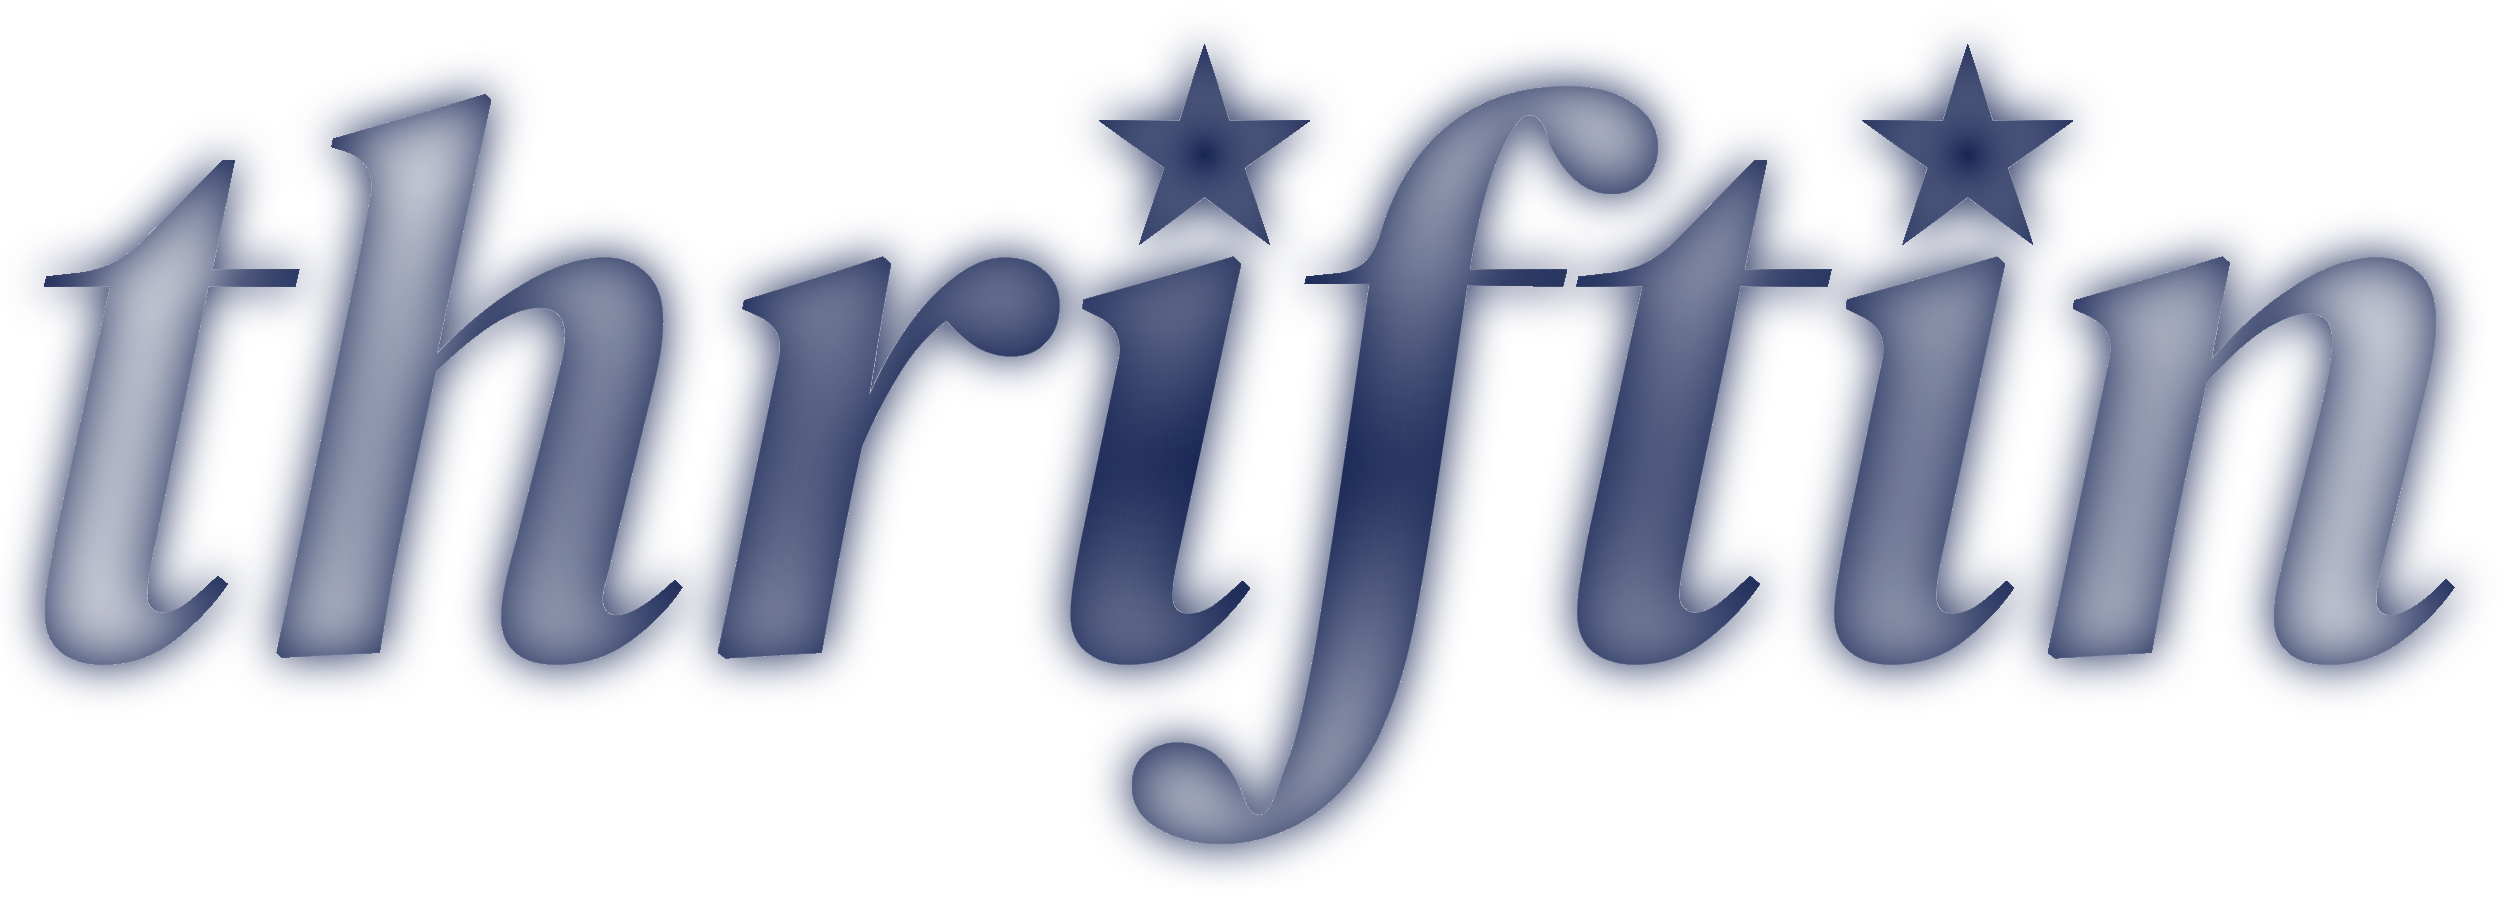
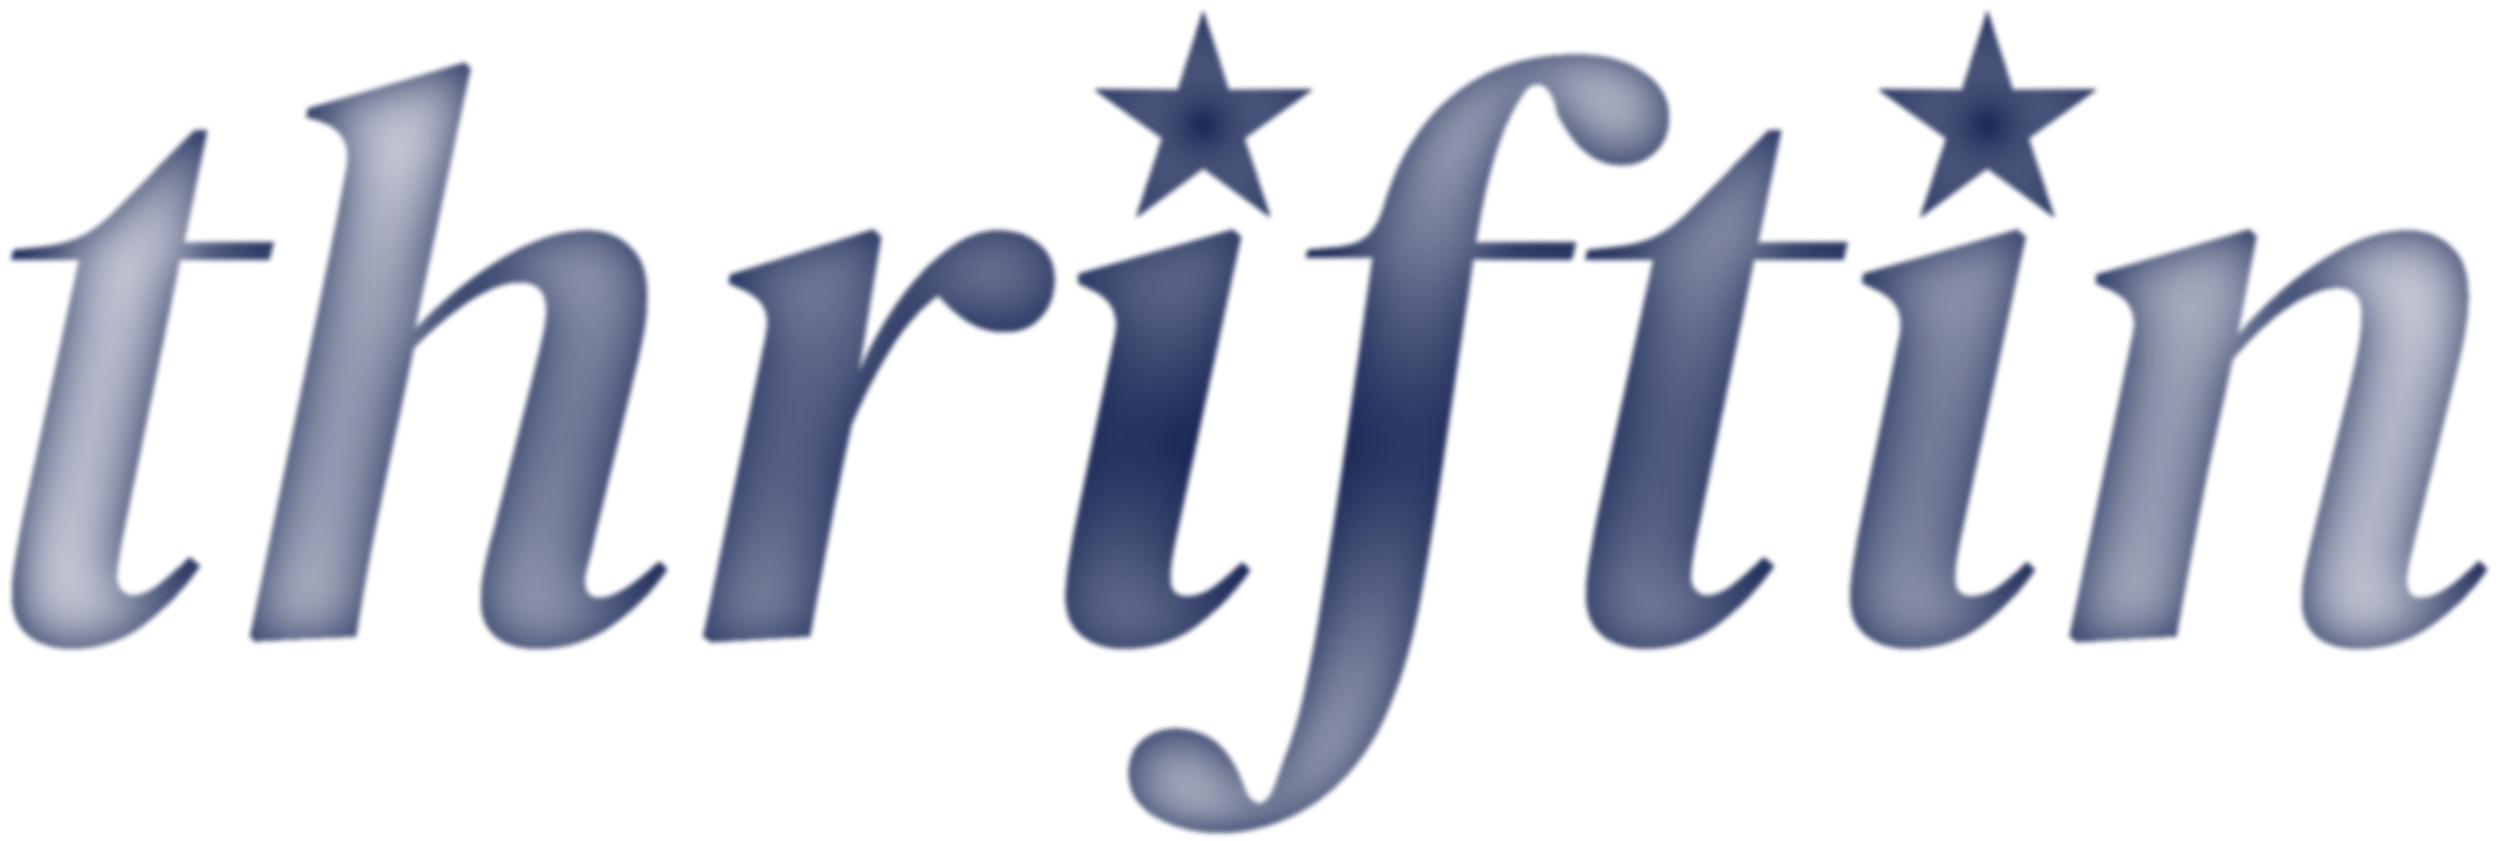
- <svg xmlns="http://www.w3.org/2000/svg" width="226" height="81" viewBox="0 0 226 81" fill="none">
-   <g filter="url(#filter0_di_7_8)">
-     <path d="M9.256 60.08C7.768 60.08 6.52 59.696 5.512 58.928C4.552 58.112 4.072 56.936 4.072 55.4C4.072 54.44 4.168 53.408 4.36 52.304C4.552 51.152 4.768 49.928 5.008 48.632L9.976 25.88H4L4.216 25.016L6.808 24.728C8.152 24.584 9.328 24.248 10.336 23.72C11.344 23.192 12.304 22.448 13.216 21.488L20.128 14.504H21.208L19.192 24.368H27.04L26.68 25.88H18.832L13.864 49.856C13.672 50.768 13.528 51.56 13.432 52.232C13.336 52.856 13.288 53.384 13.288 53.816C13.288 54.296 13.432 54.68 13.72 54.968C14.008 55.256 14.32 55.4 14.656 55.4C15.328 55.4 16.048 55.136 16.816 54.608C17.584 54.032 18.544 53.192 19.696 52.088L20.56 52.808C19.36 54.584 17.8 56.24 15.88 57.776C13.96 59.312 11.752 60.08 9.256 60.08Z" fill="url(#paint0_radial_7_8)" />
-     <path d="M25.451 59.432L25.02 59L31.572 27.608C31.956 25.784 32.291 24.152 32.58 22.712C32.867 21.224 33.179 19.568 33.516 17.744C33.9 15.68 33.108 14.312 31.14 13.64L29.988 13.28L30.131 12.56L43.883 8.528L44.388 9.032L39.492 32C41.892 29.504 44.435 27.44 47.123 25.808C49.859 24.128 52.38 23.288 54.684 23.288C56.219 23.288 57.468 23.768 58.428 24.728C59.435 25.64 59.94 27.08 59.94 29.048C59.94 30.056 59.843 31.112 59.651 32.216C59.459 33.272 59.219 34.376 58.931 35.528L55.331 50.216C55.139 51.128 54.947 51.92 54.755 52.592C54.563 53.216 54.468 53.72 54.468 54.104C54.468 55.112 54.9 55.616 55.764 55.616C57.011 55.616 58.764 54.56 61.02 52.448L61.667 53.096C60.516 54.872 58.956 56.48 56.987 57.92C55.02 59.36 52.788 60.08 50.291 60.08C48.708 60.08 47.483 59.72 46.62 59C45.755 58.232 45.324 57.176 45.324 55.832C45.324 54.824 45.444 53.792 45.684 52.736C45.923 51.632 46.212 50.504 46.547 49.352L49.788 36.68C50.123 35.384 50.411 34.208 50.651 33.152C50.94 32.048 51.084 31.112 51.084 30.344C51.084 28.664 50.291 27.824 48.708 27.824C46.355 27.824 43.26 29.744 39.419 33.584L37.26 43.592C36.636 46.52 36.084 49.184 35.603 51.584C35.172 53.936 34.739 56.408 34.307 59L25.451 59.432Z" fill="url(#paint1_radial_7_8)" />
-     <path d="M65.622 59.504L64.902 59L70.374 32.648C70.614 31.4 70.542 30.488 70.158 29.912C69.774 29.288 69.126 28.784 68.214 28.4L67.134 27.896L67.278 27.176L79.806 23.216L80.526 23.864L78.582 35.744C79.59 33.44 80.766 31.352 82.11 29.48C83.454 27.608 84.87 26.12 86.358 25.016C87.846 23.864 89.334 23.288 90.822 23.288C92.31 23.288 93.51 23.696 94.422 24.512C95.334 25.28 95.79 26.312 95.79 27.608C95.79 28.952 95.382 30.056 94.566 30.92C93.798 31.784 92.742 32.216 91.398 32.216C90.342 32.216 89.334 31.952 88.374 31.424C87.414 30.848 86.478 30.032 85.566 28.976C83.886 30.224 82.446 31.856 81.246 33.872C80.046 35.84 78.942 38 77.934 40.352L77.214 43.664C76.686 46.208 76.182 48.752 75.702 51.296C75.222 53.84 74.742 56.408 74.262 59L65.622 59.504Z" fill="url(#paint2_radial_7_8)" />
-     <path d="M101.894 60.08C100.406 60.08 99.182 59.696 98.222 58.928C97.262 58.16 96.782 57.032 96.782 55.544C96.782 54.68 96.878 53.648 97.07 52.448C97.262 51.248 97.478 50.048 97.718 48.848L101.102 32.648C101.534 30.68 100.838 29.288 99.014 28.472L97.862 27.896L97.934 27.104L111.47 23.216L112.19 23.864L106.574 49.928C106.382 50.792 106.238 51.536 106.142 52.16C106.046 52.736 105.998 53.312 105.998 53.888C105.998 54.944 106.478 55.472 107.438 55.472C108.158 55.472 108.878 55.256 109.598 54.824C110.318 54.344 111.23 53.576 112.334 52.52L112.982 53.168C111.782 54.944 110.246 56.552 108.374 57.992C106.55 59.384 104.39 60.08 101.894 60.08Z" fill="url(#paint3_radial_7_8)" />
-     <path d="M110.257 76.28C108.241 76.28 106.417 75.824 104.785 74.912C103.153 74 102.337 72.704 102.337 71.024C102.337 69.776 102.745 68.816 103.561 68.144C104.377 67.472 105.337 67.136 106.441 67.136C107.545 67.136 108.577 67.424 109.537 68C110.449 68.576 111.265 69.584 111.985 71.024L112.705 72.824C112.993 73.352 113.329 73.64 113.713 73.688C114.097 73.784 114.457 73.544 114.793 72.968C115.033 72.536 115.249 72.032 115.441 71.456C115.633 70.928 115.873 70.256 116.161 69.44C116.833 67.808 117.409 65.816 117.889 63.464C118.417 61.16 118.897 58.592 119.329 55.76C120.097 51.056 120.841 46.232 121.561 41.288C122.281 36.344 123.025 31.136 123.793 25.664H117.961L118.105 25.016L120.913 24.728C122.065 24.584 122.929 24.2 123.505 23.576C124.081 22.952 124.537 22.04 124.873 20.84C126.169 16.664 128.257 13.448 131.137 11.192C134.017 8.936 137.569 7.808 141.793 7.808C144.193 7.808 146.137 8.336 147.625 9.392C149.113 10.4 149.857 11.696 149.857 13.28C149.857 14.576 149.449 15.608 148.633 16.376C147.817 17.144 146.833 17.528 145.681 17.528C143.425 17.528 141.553 16.016 140.065 12.992L139.777 11.84C139.345 10.832 138.841 10.352 138.265 10.4C137.737 10.4 137.281 10.76 136.897 11.48C136.081 12.632 135.337 14.24 134.665 16.304C133.993 18.368 133.393 21.056 132.865 24.368H141.649L141.289 25.88L132.649 25.808C131.881 30.896 131.113 36.008 130.345 41.144C129.625 46.232 128.833 51.128 127.969 55.832C127.297 59.384 126.409 62.456 125.305 65.048C124.249 67.688 122.809 69.92 120.985 71.744C119.497 73.232 117.817 74.36 115.945 75.128C114.121 75.896 112.225 76.28 110.257 76.28Z" fill="url(#paint4_radial_7_8)" />
-     <path d="M147.772 60.08C146.284 60.08 145.036 59.696 144.028 58.928C143.068 58.112 142.588 56.936 142.588 55.4C142.588 54.44 142.684 53.408 142.876 52.304C143.068 51.152 143.284 49.928 143.524 48.632L148.492 25.88H142.516L142.732 25.016L145.324 24.728C146.668 24.584 147.844 24.248 148.852 23.72C149.86 23.192 150.82 22.448 151.732 21.488L158.644 14.504H159.724L157.708 24.368H165.556L165.196 25.88H157.348L152.38 49.856C152.188 50.768 152.044 51.56 151.948 52.232C151.852 52.856 151.804 53.384 151.804 53.816C151.804 54.296 151.948 54.68 152.236 54.968C152.524 55.256 152.836 55.4 153.172 55.4C153.844 55.4 154.564 55.136 155.332 54.608C156.1 54.032 157.06 53.192 158.212 52.088L159.076 52.808C157.876 54.584 156.316 56.24 154.396 57.776C152.476 59.312 150.268 60.08 147.772 60.08Z" fill="url(#paint5_radial_7_8)" />
-     <path d="M170.941 60.08C169.453 60.08 168.229 59.696 167.269 58.928C166.309 58.16 165.829 57.032 165.829 55.544C165.829 54.68 165.925 53.648 166.117 52.448C166.309 51.248 166.525 50.048 166.765 48.848L170.149 32.648C170.581 30.68 169.885 29.288 168.061 28.472L166.909 27.896L166.981 27.104L180.517 23.216L181.237 23.864L175.621 49.928C175.429 50.792 175.285 51.536 175.189 52.16C175.093 52.736 175.045 53.312 175.045 53.888C175.045 54.944 175.525 55.472 176.485 55.472C177.205 55.472 177.925 55.256 178.645 54.824C179.365 54.344 180.277 53.576 181.381 52.52L182.029 53.168C180.829 54.944 179.293 56.552 177.421 57.992C175.597 59.384 173.437 60.08 170.941 60.08Z" fill="url(#paint6_radial_7_8)" />
-     <path d="M185.784 59.504L185.136 59L190.68 32.504C191.112 30.632 190.44 29.288 188.664 28.472L187.44 27.896L187.512 27.176L200.904 23.216L201.552 23.792L199.896 32.504C202.392 29.672 204.936 27.44 207.528 25.808C210.12 24.128 212.568 23.288 214.872 23.288C216.408 23.288 217.68 23.768 218.688 24.728C219.696 25.64 220.2 27.08 220.2 29.048C220.2 30.056 220.104 31.112 219.912 32.216C219.72 33.272 219.48 34.376 219.192 35.528L215.376 50.864C215.184 51.632 215.04 52.28 214.944 52.808C214.848 53.288 214.8 53.72 214.8 54.104C214.8 55.112 215.208 55.616 216.024 55.616C217.368 55.616 219.072 54.536 221.136 52.376L221.856 53.096C220.656 54.872 219.072 56.48 217.104 57.92C215.136 59.36 212.952 60.08 210.552 60.08C208.968 60.08 207.744 59.72 206.88 59C206.016 58.232 205.584 57.176 205.584 55.832C205.584 54.824 205.704 53.792 205.944 52.736C206.184 51.632 206.448 50.504 206.736 49.352L209.544 38.12C209.928 36.584 210.24 35.216 210.48 34.016C210.72 32.816 210.84 31.712 210.84 30.704C210.84 29.84 210.648 29.24 210.264 28.904C209.88 28.52 209.352 28.328 208.68 28.328C207.528 28.328 206.16 28.832 204.576 29.84C203.04 30.848 201.336 32.432 199.464 34.592L197.448 43.664C196.92 46.208 196.416 48.752 195.936 51.296C195.456 53.84 194.976 56.408 194.496 59L185.784 59.504Z" fill="url(#paint7_radial_7_8)" />
-     <path d="M108.888 4L111.133 10.91H118.399L112.521 15.18L114.766 22.09L108.888 17.82L103.01 22.09L105.255 15.18L99.377 10.91H106.643L108.888 4Z" fill="url(#paint8_radial_7_8)" />
-     <path d="M177.888 4L180.133 10.91H187.399L181.521 15.18L183.766 22.09L177.888 17.82L172.01 22.09L174.255 15.18L168.377 10.91H175.643L177.888 4Z" fill="url(#paint9_radial_7_8)" />
+ <svg xmlns="http://www.w3.org/2000/svg" width="220" height="74" viewBox="0 0 220 74" fill="none">
+   <g filter="url(#filter0_if_7_8)">
+     <path d="M6.256 57.08C4.768 57.08 3.52 56.696 2.512 55.928C1.552 55.112 1.072 53.936 1.072 52.4C1.072 51.44 1.168 50.408 1.36 49.304C1.552 48.152 1.768 46.928 2.008 45.632L6.976 22.88H1L1.216 22.016L3.808 21.728C5.152 21.584 6.328 21.248 7.336 20.72C8.344 20.192 9.304 19.448 10.216 18.488L17.128 11.504H18.208L16.192 21.368H24.04L23.68 22.88H15.832L10.864 46.856C10.672 47.768 10.528 48.56 10.432 49.232C10.336 49.856 10.288 50.384 10.288 50.816C10.288 51.296 10.432 51.68 10.72 51.968C11.008 52.256 11.32 52.4 11.656 52.4C12.328 52.4 13.048 52.136 13.816 51.608C14.584 51.032 15.544 50.192 16.696 49.088L17.56 49.808C16.36 51.584 14.8 53.24 12.88 54.776C10.96 56.312 8.752 57.08 6.256 57.08Z" fill="url(#paint0_radial_7_8)" />
+     <path d="M22.451 56.432L22.02 56L28.572 24.608C28.956 22.784 29.291 21.152 29.579 19.712C29.867 18.224 30.18 16.568 30.515 14.744C30.899 12.68 30.108 11.312 28.14 10.64L26.988 10.28L27.131 9.56L40.883 5.528L41.388 6.032L36.492 29C38.892 26.504 41.435 24.44 44.123 22.808C46.859 21.128 49.38 20.288 51.684 20.288C53.219 20.288 54.468 20.768 55.428 21.728C56.435 22.64 56.94 24.08 56.94 26.048C56.94 27.056 56.843 28.112 56.651 29.216C56.459 30.272 56.219 31.376 55.931 32.528L52.331 47.216C52.139 48.128 51.947 48.92 51.755 49.592C51.563 50.216 51.468 50.72 51.468 51.104C51.468 52.112 51.9 52.616 52.764 52.616C54.011 52.616 55.764 51.56 58.02 49.448L58.667 50.096C57.516 51.872 55.956 53.48 53.987 54.92C52.02 56.36 49.788 57.08 47.291 57.08C45.708 57.08 44.483 56.72 43.62 56C42.755 55.232 42.324 54.176 42.324 52.832C42.324 51.824 42.444 50.792 42.684 49.736C42.923 48.632 43.212 47.504 43.547 46.352L46.788 33.68C47.123 32.384 47.411 31.208 47.651 30.152C47.94 29.048 48.084 28.112 48.084 27.344C48.084 25.664 47.291 24.824 45.708 24.824C43.355 24.824 40.26 26.744 36.419 30.584L34.26 40.592C33.636 43.52 33.084 46.184 32.603 48.584C32.172 50.936 31.739 53.408 31.308 56L22.451 56.432Z" fill="url(#paint1_radial_7_8)" />
+     <path d="M62.622 56.504L61.902 56L67.374 29.648C67.614 28.4 67.542 27.488 67.158 26.912C66.774 26.288 66.126 25.784 65.214 25.4L64.134 24.896L64.278 24.176L76.806 20.216L77.526 20.864L75.582 32.744C76.59 30.44 77.766 28.352 79.11 26.48C80.454 24.608 81.87 23.12 83.358 22.016C84.846 20.864 86.334 20.288 87.822 20.288C89.31 20.288 90.51 20.696 91.422 21.512C92.334 22.28 92.79 23.312 92.79 24.608C92.79 25.952 92.382 27.056 91.566 27.92C90.798 28.784 89.742 29.216 88.398 29.216C87.342 29.216 86.334 28.952 85.374 28.424C84.414 27.848 83.478 27.032 82.566 25.976C80.886 27.224 79.446 28.856 78.246 30.872C77.046 32.84 75.942 35 74.934 37.352L74.214 40.664C73.686 43.208 73.182 45.752 72.702 48.296C72.222 50.84 71.742 53.408 71.262 56L62.622 56.504Z" fill="url(#paint2_radial_7_8)" />
+     <path d="M98.894 57.08C97.406 57.08 96.182 56.696 95.222 55.928C94.262 55.16 93.782 54.032 93.782 52.544C93.782 51.68 93.878 50.648 94.07 49.448C94.262 48.248 94.478 47.048 94.718 45.848L98.102 29.648C98.534 27.68 97.838 26.288 96.014 25.472L94.862 24.896L94.934 24.104L108.47 20.216L109.19 20.864L103.574 46.928C103.382 47.792 103.238 48.536 103.142 49.16C103.046 49.736 102.998 50.312 102.998 50.888C102.998 51.944 103.478 52.472 104.438 52.472C105.158 52.472 105.878 52.256 106.598 51.824C107.318 51.344 108.23 50.576 109.334 49.52L109.982 50.168C108.782 51.944 107.246 53.552 105.374 54.992C103.55 56.384 101.39 57.08 98.894 57.08Z" fill="url(#paint3_radial_7_8)" />
+     <path d="M107.257 73.28C105.241 73.28 103.417 72.824 101.785 71.912C100.153 71 99.337 69.704 99.337 68.024C99.337 66.776 99.745 65.816 100.561 65.144C101.377 64.472 102.337 64.136 103.441 64.136C104.545 64.136 105.577 64.424 106.537 65C107.449 65.576 108.265 66.584 108.985 68.024L109.705 69.824C109.993 70.352 110.329 70.64 110.713 70.688C111.097 70.784 111.457 70.544 111.793 69.968C112.033 69.536 112.249 69.032 112.441 68.456C112.633 67.928 112.873 67.256 113.161 66.44C113.833 64.808 114.409 62.816 114.889 60.464C115.417 58.16 115.897 55.592 116.329 52.76C117.097 48.056 117.841 43.232 118.561 38.288C119.281 33.344 120.025 28.136 120.793 22.664H114.961L115.105 22.016L117.913 21.728C119.065 21.584 119.929 21.2 120.505 20.576C121.081 19.952 121.537 19.04 121.873 17.84C123.169 13.664 125.257 10.448 128.137 8.192C131.017 5.936 134.569 4.808 138.793 4.808C141.193 4.808 143.137 5.336 144.625 6.392C146.113 7.4 146.857 8.696 146.857 10.28C146.857 11.576 146.449 12.608 145.633 13.376C144.817 14.144 143.833 14.528 142.681 14.528C140.425 14.528 138.553 13.016 137.065 9.992L136.777 8.84C136.345 7.832 135.841 7.352 135.265 7.4C134.737 7.4 134.281 7.76 133.897 8.48C133.081 9.632 132.337 11.24 131.665 13.304C130.993 15.368 130.393 18.056 129.865 21.368H138.649L138.289 22.88L129.649 22.808C128.881 27.896 128.113 33.008 127.345 38.144C126.625 43.232 125.833 48.128 124.969 52.832C124.297 56.384 123.409 59.456 122.305 62.048C121.249 64.688 119.809 66.92 117.985 68.744C116.497 70.232 114.817 71.36 112.945 72.128C111.121 72.896 109.225 73.28 107.257 73.28Z" fill="url(#paint4_radial_7_8)" />
+     <path d="M144.772 57.08C143.284 57.08 142.036 56.696 141.028 55.928C140.068 55.112 139.588 53.936 139.588 52.4C139.588 51.44 139.684 50.408 139.876 49.304C140.068 48.152 140.284 46.928 140.524 45.632L145.492 22.88H139.516L139.732 22.016L142.324 21.728C143.668 21.584 144.844 21.248 145.852 20.72C146.86 20.192 147.82 19.448 148.732 18.488L155.644 11.504H156.724L154.708 21.368H162.556L162.196 22.88H154.348L149.38 46.856C149.188 47.768 149.044 48.56 148.948 49.232C148.852 49.856 148.804 50.384 148.804 50.816C148.804 51.296 148.948 51.68 149.236 51.968C149.524 52.256 149.836 52.4 150.172 52.4C150.844 52.4 151.564 52.136 152.332 51.608C153.1 51.032 154.06 50.192 155.212 49.088L156.076 49.808C154.876 51.584 153.316 53.24 151.396 54.776C149.476 56.312 147.268 57.08 144.772 57.08Z" fill="url(#paint5_radial_7_8)" />
+     <path d="M167.941 57.08C166.453 57.08 165.229 56.696 164.269 55.928C163.309 55.16 162.829 54.032 162.829 52.544C162.829 51.68 162.925 50.648 163.117 49.448C163.309 48.248 163.525 47.048 163.765 45.848L167.149 29.648C167.581 27.68 166.885 26.288 165.061 25.472L163.909 24.896L163.981 24.104L177.517 20.216L178.237 20.864L172.621 46.928C172.429 47.792 172.285 48.536 172.189 49.16C172.093 49.736 172.045 50.312 172.045 50.888C172.045 51.944 172.525 52.472 173.485 52.472C174.205 52.472 174.925 52.256 175.645 51.824C176.365 51.344 177.277 50.576 178.381 49.52L179.029 50.168C177.829 51.944 176.293 53.552 174.421 54.992C172.597 56.384 170.437 57.08 167.941 57.08Z" fill="url(#paint6_radial_7_8)" />
+     <path d="M182.784 56.504L182.136 56L187.68 29.504C188.112 27.632 187.44 26.288 185.664 25.472L184.44 24.896L184.512 24.176L197.904 20.216L198.552 20.792L196.896 29.504C199.392 26.672 201.936 24.44 204.528 22.808C207.12 21.128 209.568 20.288 211.872 20.288C213.408 20.288 214.68 20.768 215.688 21.728C216.696 22.64 217.2 24.08 217.2 26.048C217.2 27.056 217.104 28.112 216.912 29.216C216.72 30.272 216.48 31.376 216.192 32.528L212.376 47.864C212.184 48.632 212.04 49.28 211.944 49.808C211.848 50.288 211.8 50.72 211.8 51.104C211.8 52.112 212.208 52.616 213.024 52.616C214.368 52.616 216.072 51.536 218.136 49.376L218.856 50.096C217.656 51.872 216.072 53.48 214.104 54.92C212.136 56.36 209.952 57.08 207.552 57.08C205.968 57.08 204.744 56.72 203.88 56C203.016 55.232 202.584 54.176 202.584 52.832C202.584 51.824 202.704 50.792 202.944 49.736C203.184 48.632 203.448 47.504 203.736 46.352L206.544 35.12C206.928 33.584 207.24 32.216 207.48 31.016C207.72 29.816 207.84 28.712 207.84 27.704C207.84 26.84 207.648 26.24 207.264 25.904C206.88 25.52 206.352 25.328 205.68 25.328C204.528 25.328 203.16 25.832 201.576 26.84C200.04 27.848 198.336 29.432 196.464 31.592L194.448 40.664C193.92 43.208 193.416 45.752 192.936 48.296C192.456 50.84 191.976 53.408 191.496 56L182.784 56.504Z" fill="url(#paint7_radial_7_8)" />
+     <path d="M105.888 1L108.133 7.91H115.399L109.521 12.18L111.766 19.09L105.888 14.82L100.01 19.09L102.255 12.18L96.377 7.91H103.643L105.888 1Z" fill="url(#paint8_radial_7_8)" />
+     <path d="M174.888 1L177.133 7.91H184.399L178.521 12.18L180.766 19.09L174.888 14.82L169.01 19.09L171.255 12.18L165.377 7.91H172.643L174.888 1Z" fill="url(#paint9_radial_7_8)" />
  </g>
  <defs>
-     <filter id="filter0_di_7_8" x="0" y="0" width="225.856" height="80.28" filterUnits="userSpaceOnUse" color-interpolation-filters="sRGB">
+     <filter id="filter0_if_7_8" x="0.5" y="0.5" width="218.856" height="73.28" filterUnits="userSpaceOnUse" color-interpolation-filters="sRGB">
      <feFlood flood-opacity="0" result="BackgroundImageFix" />
-       <feColorMatrix in="SourceAlpha" type="matrix" values="0 0 0 0 0 0 0 0 0 0 0 0 0 0 0 0 0 0 127 0" result="hardAlpha" />
-       <feOffset />
-       <feGaussianBlur stdDeviation="2" />
-       <feComposite in2="hardAlpha" operator="out" />
-       <feColorMatrix type="matrix" values="0 0 0 0 0.09 0 0 0 0 0.145 0 0 0 0 0.329 0 0 0 1 0" />
-       <feBlend mode="normal" in2="BackgroundImageFix" result="effect1_dropShadow_7_8" />
-       <feBlend mode="normal" in="SourceGraphic" in2="effect1_dropShadow_7_8" result="shape" />
+       <feBlend mode="normal" in="SourceGraphic" in2="BackgroundImageFix" result="shape" />
      <feColorMatrix in="SourceAlpha" type="matrix" values="0 0 0 0 0 0 0 0 0 0 0 0 0 0 0 0 0 0 127 0" result="hardAlpha" />
      <feOffset />
      <feGaussianBlur stdDeviation="2.5" />
      <feComposite in2="hardAlpha" operator="arithmetic" k2="-1" k3="1" />
      <feColorMatrix type="matrix" values="0 0 0 0 0.09 0 0 0 0 0.145 0 0 0 0 0.329 0 0 0 1 0" />
-       <feBlend mode="normal" in2="shape" result="effect2_innerShadow_7_8" />
+       <feBlend mode="normal" in2="shape" result="effect1_innerShadow_7_8" />
+       <feGaussianBlur stdDeviation="0.25" result="effect2_foregroundBlur_7_8" />
    </filter>
-     <radialGradient id="paint0_radial_7_8" cx="0" cy="0" r="1" gradientUnits="userSpaceOnUse" gradientTransform="translate(112.928 42.044) scale(108.928 34.236)">
+     <radialGradient id="paint0_radial_7_8" cx="0" cy="0" r="1" gradientUnits="userSpaceOnUse" gradientTransform="translate(109.928 39.044) scale(108.928 34.236)">
      <stop stop-color="#172554" />
      <stop offset="1" stop-color="#172554" stop-opacity="0.25" />
    </radialGradient>
-     <radialGradient id="paint1_radial_7_8" cx="0" cy="0" r="1" gradientUnits="userSpaceOnUse" gradientTransform="translate(112.928 42.044) scale(108.928 34.236)">
+     <radialGradient id="paint1_radial_7_8" cx="0" cy="0" r="1" gradientUnits="userSpaceOnUse" gradientTransform="translate(109.928 39.044) scale(108.928 34.236)">
      <stop stop-color="#172554" />
      <stop offset="1" stop-color="#172554" stop-opacity="0.25" />
    </radialGradient>
-     <radialGradient id="paint2_radial_7_8" cx="0" cy="0" r="1" gradientUnits="userSpaceOnUse" gradientTransform="translate(112.928 42.044) scale(108.928 34.236)">
+     <radialGradient id="paint2_radial_7_8" cx="0" cy="0" r="1" gradientUnits="userSpaceOnUse" gradientTransform="translate(109.928 39.044) scale(108.928 34.236)">
      <stop stop-color="#172554" />
      <stop offset="1" stop-color="#172554" stop-opacity="0.25" />
    </radialGradient>
-     <radialGradient id="paint3_radial_7_8" cx="0" cy="0" r="1" gradientUnits="userSpaceOnUse" gradientTransform="translate(112.928 42.044) scale(108.928 34.236)">
+     <radialGradient id="paint3_radial_7_8" cx="0" cy="0" r="1" gradientUnits="userSpaceOnUse" gradientTransform="translate(109.928 39.044) scale(108.928 34.236)">
      <stop stop-color="#172554" />
      <stop offset="1" stop-color="#172554" stop-opacity="0.25" />
    </radialGradient>
-     <radialGradient id="paint4_radial_7_8" cx="0" cy="0" r="1" gradientUnits="userSpaceOnUse" gradientTransform="translate(112.928 42.044) scale(108.928 34.236)">
+     <radialGradient id="paint4_radial_7_8" cx="0" cy="0" r="1" gradientUnits="userSpaceOnUse" gradientTransform="translate(109.928 39.044) scale(108.928 34.236)">
      <stop stop-color="#172554" />
      <stop offset="1" stop-color="#172554" stop-opacity="0.25" />
    </radialGradient>
-     <radialGradient id="paint5_radial_7_8" cx="0" cy="0" r="1" gradientUnits="userSpaceOnUse" gradientTransform="translate(112.928 42.044) scale(108.928 34.236)">
+     <radialGradient id="paint5_radial_7_8" cx="0" cy="0" r="1" gradientUnits="userSpaceOnUse" gradientTransform="translate(109.928 39.044) scale(108.928 34.236)">
      <stop stop-color="#172554" />
      <stop offset="1" stop-color="#172554" stop-opacity="0.25" />
    </radialGradient>
-     <radialGradient id="paint6_radial_7_8" cx="0" cy="0" r="1" gradientUnits="userSpaceOnUse" gradientTransform="translate(112.928 42.044) scale(108.928 34.236)">
+     <radialGradient id="paint6_radial_7_8" cx="0" cy="0" r="1" gradientUnits="userSpaceOnUse" gradientTransform="translate(109.928 39.044) scale(108.928 34.236)">
      <stop stop-color="#172554" />
      <stop offset="1" stop-color="#172554" stop-opacity="0.25" />
    </radialGradient>
-     <radialGradient id="paint7_radial_7_8" cx="0" cy="0" r="1" gradientUnits="userSpaceOnUse" gradientTransform="translate(112.928 42.044) scale(108.928 34.236)">
+     <radialGradient id="paint7_radial_7_8" cx="0" cy="0" r="1" gradientUnits="userSpaceOnUse" gradientTransform="translate(109.928 39.044) scale(108.928 34.236)">
      <stop stop-color="#172554" />
      <stop offset="1" stop-color="#172554" stop-opacity="0.25" />
    </radialGradient>
-     <radialGradient id="paint8_radial_7_8" cx="0" cy="0" r="1" gradientUnits="userSpaceOnUse" gradientTransform="translate(108.888 14) scale(10)">
+     <radialGradient id="paint8_radial_7_8" cx="0" cy="0" r="1" gradientUnits="userSpaceOnUse" gradientTransform="translate(105.888 11) scale(10)">
      <stop stop-color="#172554" />
      <stop offset="1" stop-color="#172554" stop-opacity="0.25" />
    </radialGradient>
-     <radialGradient id="paint9_radial_7_8" cx="0" cy="0" r="1" gradientUnits="userSpaceOnUse" gradientTransform="translate(177.888 14) scale(10)">
+     <radialGradient id="paint9_radial_7_8" cx="0" cy="0" r="1" gradientUnits="userSpaceOnUse" gradientTransform="translate(174.888 11) scale(10)">
      <stop stop-color="#172554" />
      <stop offset="1" stop-color="#172554" stop-opacity="0.25" />
    </radialGradient>
  </defs>
</svg>
